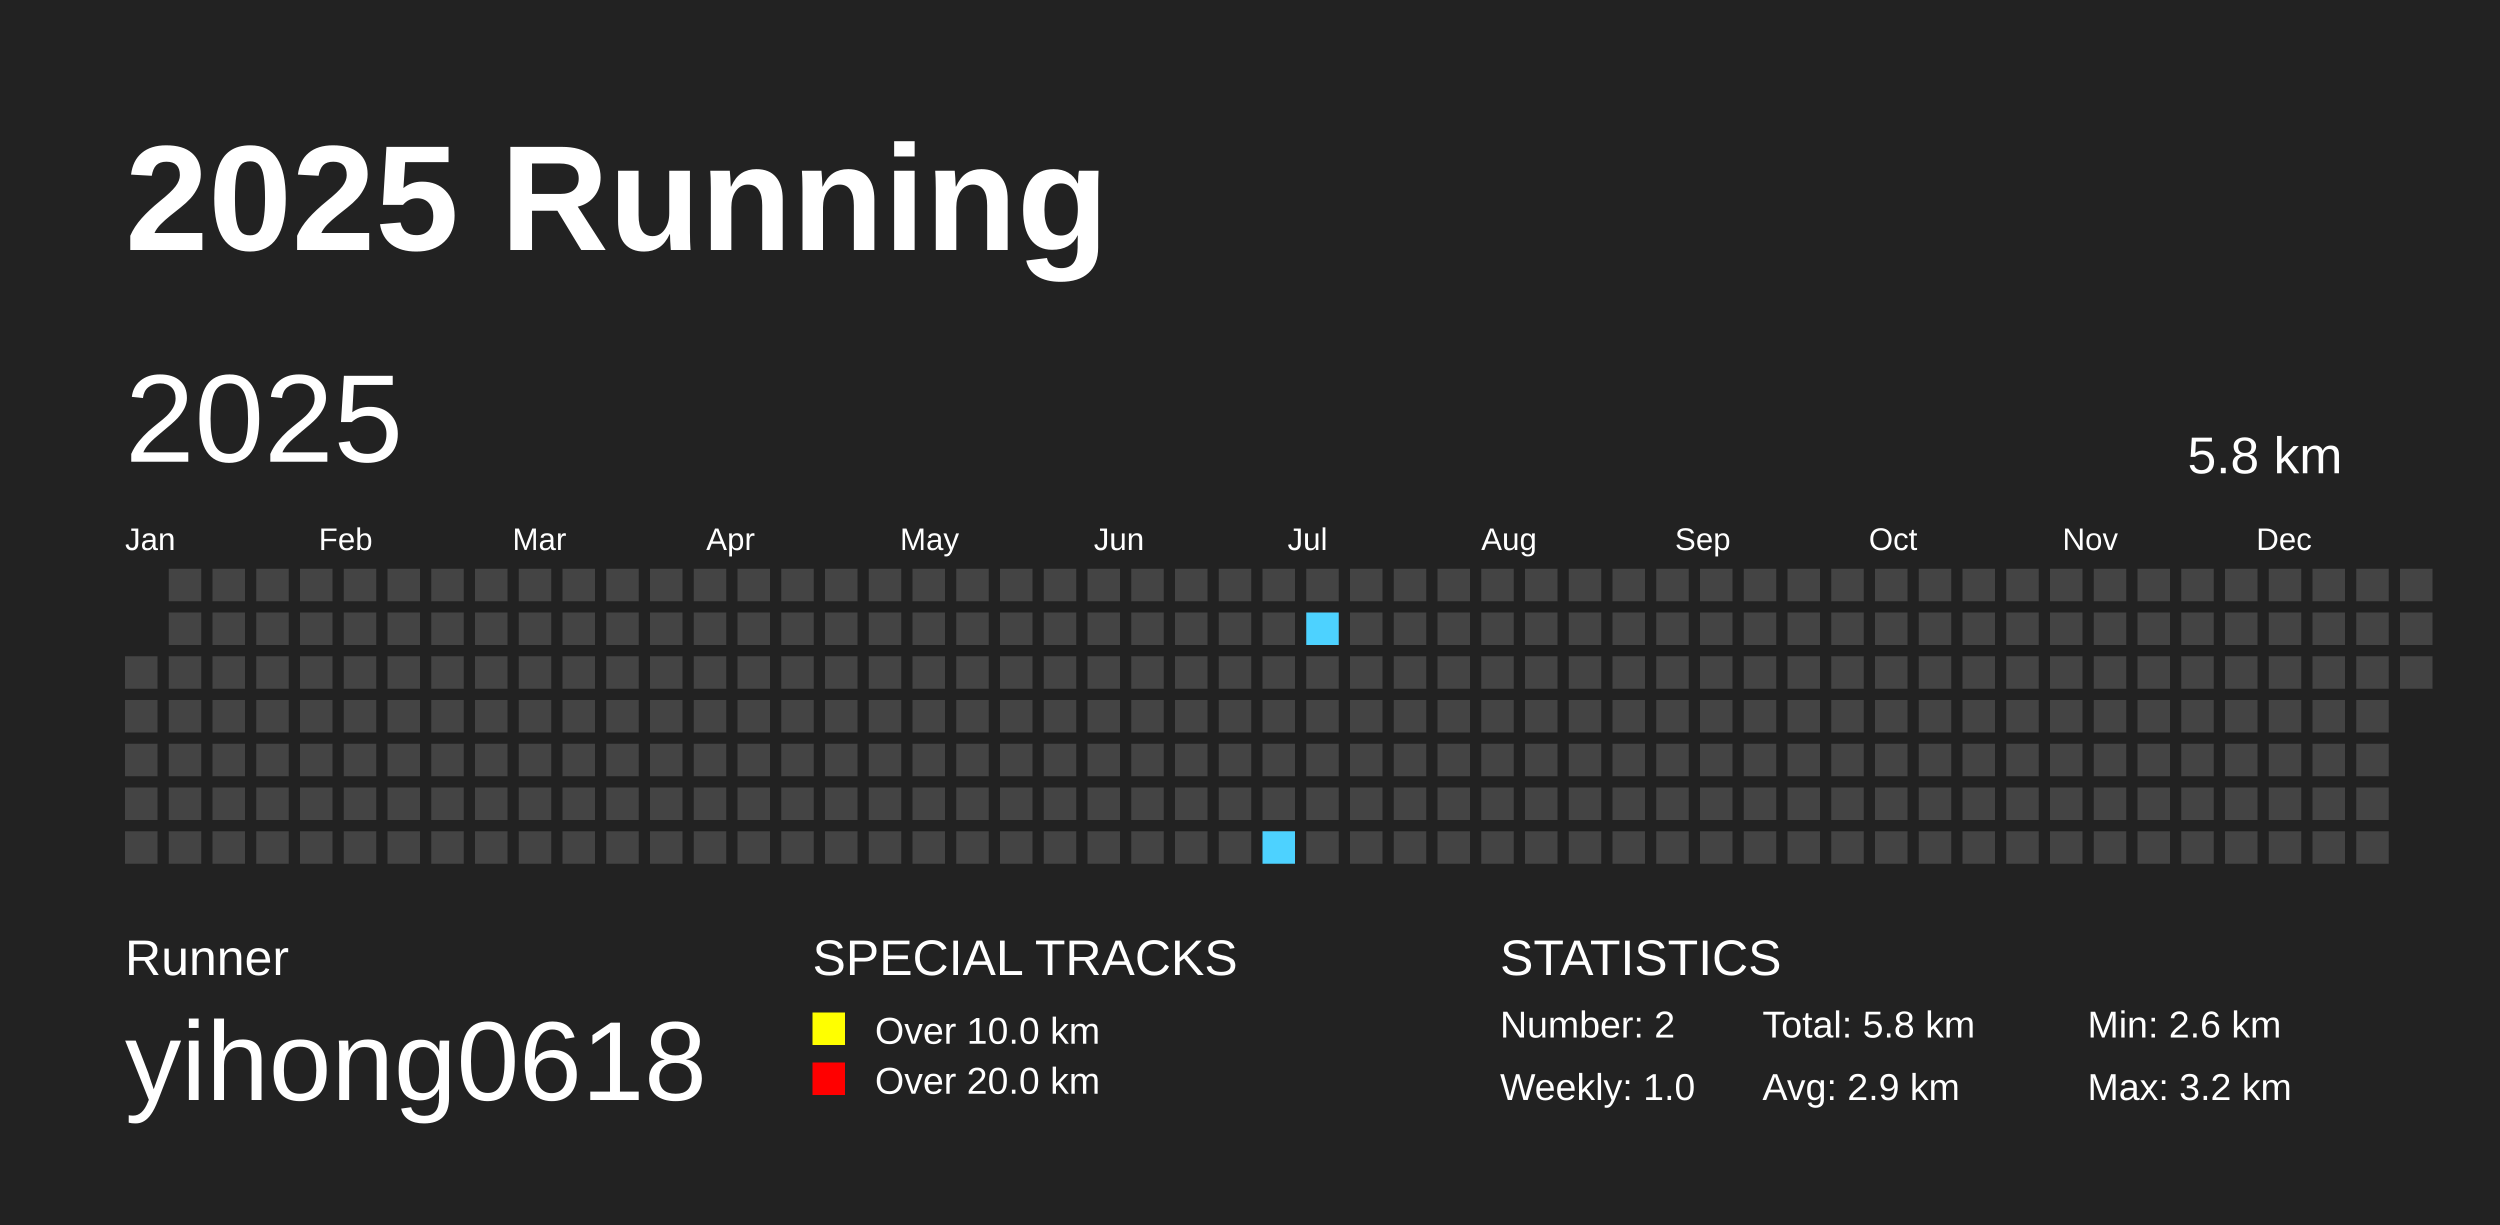
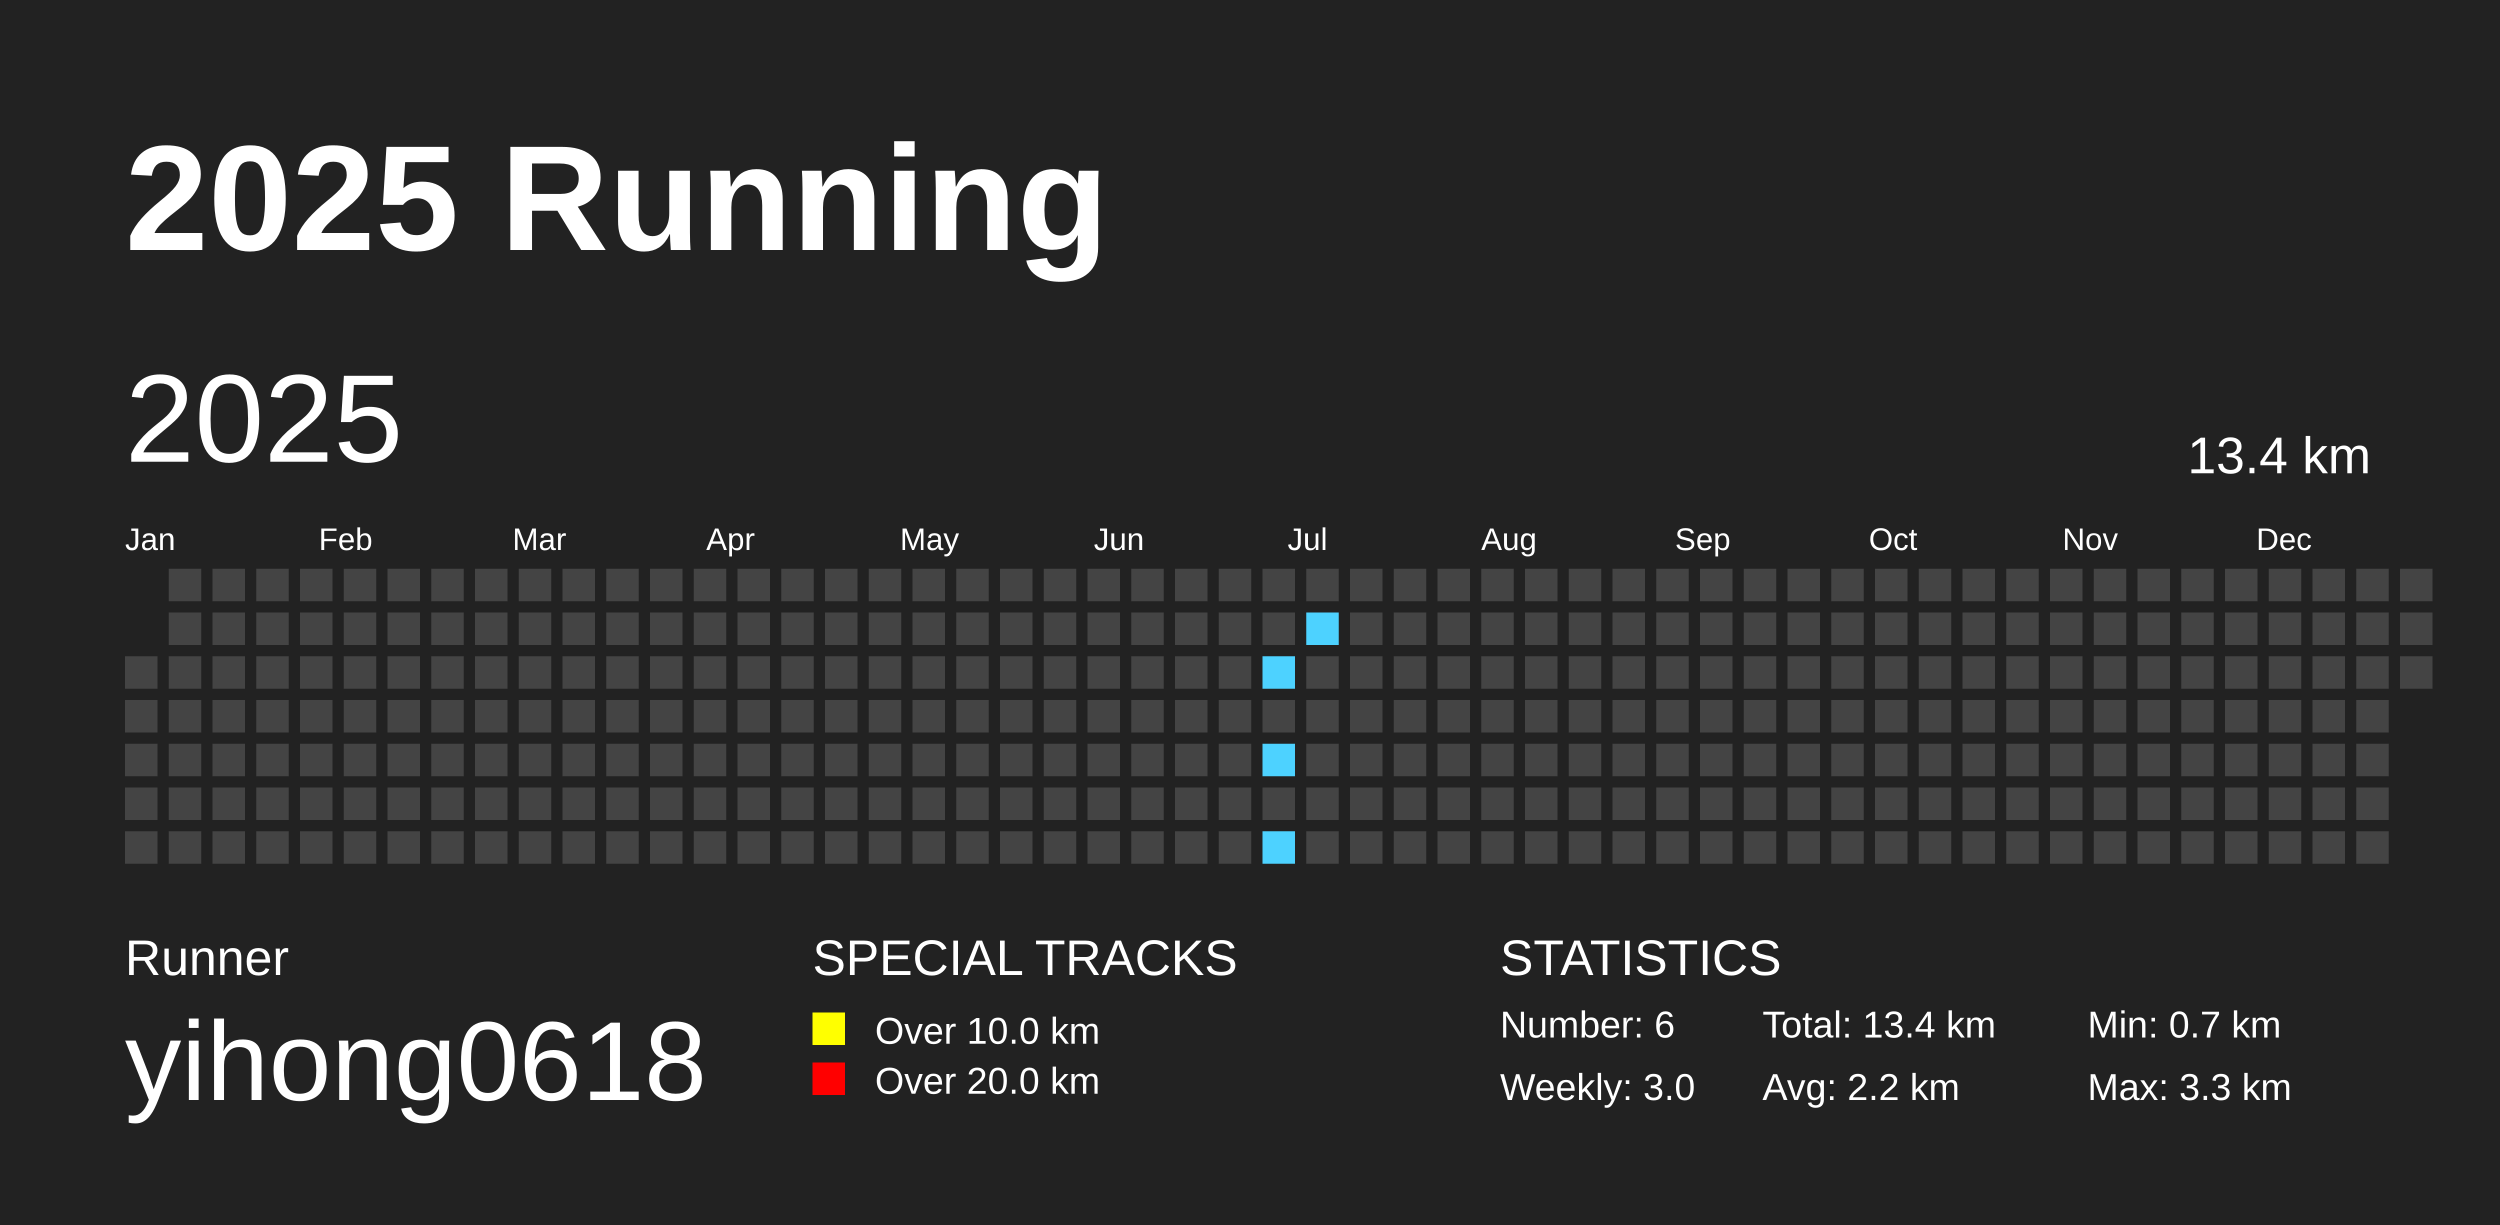
<svg xmlns="http://www.w3.org/2000/svg" baseProfile="full" height="98mm" version="1.1" viewBox="0,0,200,98" width="200mm">
  <defs />
  <rect fill="#222222" height="98" width="200" x="0" y="0" />
  <text fill="#FFFFFF" style="font-size:12px; font-family:Arial; font-weight:bold;" x="10" y="20">2025 Running</text>
  <text fill="#FFFFFF" style="font-size:4px; font-family:Arial" x="10" y="78">Runner</text>
  <text fill="#FFFFFF" style="font-size:9px; font-family:Arial" x="10" y="88">yihong0618</text>
  <text fill="#FFFFFF" style="font-size:4px; font-family:Arial" x="65" y="78">SPECIAL TRACKS</text>
  <rect fill="yellow" height="2.6" width="2.6" x="65" y="81" />
  <text fill="#FFFFFF" style="font-size:3px; font-family:Arial" x="70" y="83.5">Over 10.0 km</text>
  <rect fill="red" height="2.6" width="2.6" x="65" y="85" />
  <text fill="#FFFFFF" style="font-size:3px; font-family:Arial" x="70" y="87.5">Over 20.0 km</text>
  <text fill="#FFFFFF" style="font-size:4px; font-family:Arial" x="120" y="78">STATISTICS</text>
-   <text fill="#FFFFFF" style="font-size:3px; font-family:Arial" x="120" y="83">Number: 2</text>
-   <text fill="#FFFFFF" style="font-size:3px; font-family:Arial" x="120" y="88">Weekly: 1.0</text>
-   <text fill="#FFFFFF" style="font-size:3px; font-family:Arial" x="141" y="83">Total: 5.8 km</text>
-   <text fill="#FFFFFF" style="font-size:3px; font-family:Arial" x="141" y="88">Avg: 2.9 km</text>
-   <text fill="#FFFFFF" style="font-size:3px; font-family:Arial" x="167" y="83">Min: 2.6 km</text>
-   <text fill="#FFFFFF" style="font-size:3px; font-family:Arial" x="167" y="88">Max: 3.2 km</text>
+   <text fill="#FFFFFF" style="font-size:3px; font-family:Arial" x="120" y="83">Number: 6</text>
+   <text fill="#FFFFFF" style="font-size:3px; font-family:Arial" x="120" y="88">Weekly: 3.0</text>
+   <text fill="#FFFFFF" style="font-size:3px; font-family:Arial" x="141" y="83">Total: 13.4 km</text>
+   <text fill="#FFFFFF" style="font-size:3px; font-family:Arial" x="141" y="88">Avg: 2.2 km</text>
+   <text fill="#FFFFFF" style="font-size:3px; font-family:Arial" x="167" y="83">Min: 0.7 km</text>
+   <text fill="#FFFFFF" style="font-size:3px; font-family:Arial" x="167" y="88">Max: 3.3 km</text>
  <text dominant-baseline="hanging" fill="#FFFFFF" style="font-size:10.0px; font-family:Arial;" x="10" y="30">2025</text>
-   <text dominant-baseline="hanging" fill="#FFFFFF" style="font-size:4.125px; font-family:Arial;" x="175" y="35">5.8 km</text>
+   <text dominant-baseline="hanging" fill="#FFFFFF" style="font-size:4.125px; font-family:Arial;" x="175" y="35">13.4 km</text>
  <text fill="#FFFFFF" style="font-size:2.5px; font-family:Arial" x="10.0" y="44">Jan</text>
  <text fill="#FFFFFF" style="font-size:2.5px; font-family:Arial" x="25.5" y="44">Feb</text>
  <text fill="#FFFFFF" style="font-size:2.5px; font-family:Arial" x="41.0" y="44">Mar</text>
  <text fill="#FFFFFF" style="font-size:2.5px; font-family:Arial" x="56.5" y="44">Apr</text>
  <text fill="#FFFFFF" style="font-size:2.5px; font-family:Arial" x="72.0" y="44">May</text>
  <text fill="#FFFFFF" style="font-size:2.5px; font-family:Arial" x="87.5" y="44">Jun</text>
  <text fill="#FFFFFF" style="font-size:2.5px; font-family:Arial" x="103.0" y="44">Jul</text>
  <text fill="#FFFFFF" style="font-size:2.5px; font-family:Arial" x="118.5" y="44">Aug</text>
  <text fill="#FFFFFF" style="font-size:2.5px; font-family:Arial" x="134.0" y="44">Sep</text>
  <text fill="#FFFFFF" style="font-size:2.5px; font-family:Arial" x="149.5" y="44">Oct</text>
  <text fill="#FFFFFF" style="font-size:2.5px; font-family:Arial" x="165.0" y="44">Nov</text>
  <text fill="#FFFFFF" style="font-size:2.5px; font-family:Arial" x="180.5" y="44">Dec</text>
  <rect fill="#444444" height="2.6" width="2.6" x="10.0" y="52.5" />
  <rect fill="#444444" height="2.6" width="2.6" x="10.0" y="56.0" />
  <rect fill="#444444" height="2.6" width="2.6" x="10.0" y="59.5" />
  <rect fill="#444444" height="2.6" width="2.6" x="10.0" y="63.0" />
  <rect fill="#444444" height="2.6" width="2.6" x="10.0" y="66.5" />
  <rect fill="#444444" height="2.6" width="2.6" x="13.5" y="45.5" />
  <rect fill="#444444" height="2.6" width="2.6" x="13.5" y="49.0" />
  <rect fill="#444444" height="2.6" width="2.6" x="13.5" y="52.5" />
  <rect fill="#444444" height="2.6" width="2.6" x="13.5" y="56.0" />
  <rect fill="#444444" height="2.6" width="2.6" x="13.5" y="59.5" />
  <rect fill="#444444" height="2.6" width="2.6" x="13.5" y="63.0" />
  <rect fill="#444444" height="2.6" width="2.6" x="13.5" y="66.5" />
  <rect fill="#444444" height="2.6" width="2.6" x="17.0" y="45.5" />
  <rect fill="#444444" height="2.6" width="2.6" x="17.0" y="49.0" />
  <rect fill="#444444" height="2.6" width="2.6" x="17.0" y="52.5" />
  <rect fill="#444444" height="2.6" width="2.6" x="17.0" y="56.0" />
  <rect fill="#444444" height="2.6" width="2.6" x="17.0" y="59.5" />
  <rect fill="#444444" height="2.6" width="2.6" x="17.0" y="63.0" />
  <rect fill="#444444" height="2.6" width="2.6" x="17.0" y="66.5" />
  <rect fill="#444444" height="2.6" width="2.6" x="20.5" y="45.5" />
  <rect fill="#444444" height="2.6" width="2.6" x="20.5" y="49.0" />
  <rect fill="#444444" height="2.6" width="2.6" x="20.5" y="52.5" />
  <rect fill="#444444" height="2.6" width="2.6" x="20.5" y="56.0" />
  <rect fill="#444444" height="2.6" width="2.6" x="20.5" y="59.5" />
  <rect fill="#444444" height="2.6" width="2.6" x="20.5" y="63.0" />
  <rect fill="#444444" height="2.6" width="2.6" x="20.5" y="66.5" />
  <rect fill="#444444" height="2.6" width="2.6" x="24.0" y="45.5" />
  <rect fill="#444444" height="2.6" width="2.6" x="24.0" y="49.0" />
  <rect fill="#444444" height="2.6" width="2.6" x="24.0" y="52.5" />
  <rect fill="#444444" height="2.6" width="2.6" x="24.0" y="56.0" />
  <rect fill="#444444" height="2.6" width="2.6" x="24.0" y="59.5" />
  <rect fill="#444444" height="2.6" width="2.6" x="24.0" y="63.0" />
  <rect fill="#444444" height="2.6" width="2.6" x="24.0" y="66.5" />
  <rect fill="#444444" height="2.6" width="2.6" x="27.5" y="45.5" />
  <rect fill="#444444" height="2.6" width="2.6" x="27.5" y="49.0" />
  <rect fill="#444444" height="2.6" width="2.6" x="27.5" y="52.5" />
  <rect fill="#444444" height="2.6" width="2.6" x="27.5" y="56.0" />
  <rect fill="#444444" height="2.6" width="2.6" x="27.5" y="59.5" />
  <rect fill="#444444" height="2.6" width="2.6" x="27.5" y="63.0" />
  <rect fill="#444444" height="2.6" width="2.6" x="27.5" y="66.5" />
  <rect fill="#444444" height="2.6" width="2.6" x="31.0" y="45.5" />
  <rect fill="#444444" height="2.6" width="2.6" x="31.0" y="49.0" />
  <rect fill="#444444" height="2.6" width="2.6" x="31.0" y="52.5" />
  <rect fill="#444444" height="2.6" width="2.6" x="31.0" y="56.0" />
  <rect fill="#444444" height="2.6" width="2.6" x="31.0" y="59.5" />
  <rect fill="#444444" height="2.6" width="2.6" x="31.0" y="63.0" />
  <rect fill="#444444" height="2.6" width="2.6" x="31.0" y="66.5" />
  <rect fill="#444444" height="2.6" width="2.6" x="34.5" y="45.5" />
  <rect fill="#444444" height="2.6" width="2.6" x="34.5" y="49.0" />
  <rect fill="#444444" height="2.6" width="2.6" x="34.5" y="52.5" />
  <rect fill="#444444" height="2.6" width="2.6" x="34.5" y="56.0" />
  <rect fill="#444444" height="2.6" width="2.6" x="34.5" y="59.5" />
  <rect fill="#444444" height="2.6" width="2.6" x="34.5" y="63.0" />
  <rect fill="#444444" height="2.6" width="2.6" x="34.5" y="66.5" />
  <rect fill="#444444" height="2.6" width="2.6" x="38.0" y="45.5" />
  <rect fill="#444444" height="2.6" width="2.6" x="38.0" y="49.0" />
  <rect fill="#444444" height="2.6" width="2.6" x="38.0" y="52.5" />
  <rect fill="#444444" height="2.6" width="2.6" x="38.0" y="56.0" />
  <rect fill="#444444" height="2.6" width="2.6" x="38.0" y="59.5" />
  <rect fill="#444444" height="2.6" width="2.6" x="38.0" y="63.0" />
  <rect fill="#444444" height="2.6" width="2.6" x="38.0" y="66.5" />
  <rect fill="#444444" height="2.6" width="2.6" x="41.5" y="45.5" />
  <rect fill="#444444" height="2.6" width="2.6" x="41.5" y="49.0" />
  <rect fill="#444444" height="2.6" width="2.6" x="41.5" y="52.5" />
  <rect fill="#444444" height="2.6" width="2.6" x="41.5" y="56.0" />
  <rect fill="#444444" height="2.6" width="2.6" x="41.5" y="59.5" />
  <rect fill="#444444" height="2.6" width="2.6" x="41.5" y="63.0" />
  <rect fill="#444444" height="2.6" width="2.6" x="41.5" y="66.5" />
  <rect fill="#444444" height="2.6" width="2.6" x="45.0" y="45.5" />
  <rect fill="#444444" height="2.6" width="2.6" x="45.0" y="49.0" />
  <rect fill="#444444" height="2.6" width="2.6" x="45.0" y="52.5" />
  <rect fill="#444444" height="2.6" width="2.6" x="45.0" y="56.0" />
  <rect fill="#444444" height="2.6" width="2.6" x="45.0" y="59.5" />
  <rect fill="#444444" height="2.6" width="2.6" x="45.0" y="63.0" />
  <rect fill="#444444" height="2.6" width="2.6" x="45.0" y="66.5" />
  <rect fill="#444444" height="2.6" width="2.6" x="48.5" y="45.5" />
  <rect fill="#444444" height="2.6" width="2.6" x="48.5" y="49.0" />
  <rect fill="#444444" height="2.6" width="2.6" x="48.5" y="52.5" />
  <rect fill="#444444" height="2.6" width="2.6" x="48.5" y="56.0" />
  <rect fill="#444444" height="2.6" width="2.6" x="48.5" y="59.5" />
  <rect fill="#444444" height="2.6" width="2.6" x="48.5" y="63.0" />
  <rect fill="#444444" height="2.6" width="2.6" x="48.5" y="66.5" />
  <rect fill="#444444" height="2.6" width="2.6" x="52.0" y="45.5" />
  <rect fill="#444444" height="2.6" width="2.6" x="52.0" y="49.0" />
  <rect fill="#444444" height="2.6" width="2.6" x="52.0" y="52.5" />
  <rect fill="#444444" height="2.6" width="2.6" x="52.0" y="56.0" />
  <rect fill="#444444" height="2.6" width="2.6" x="52.0" y="59.5" />
  <rect fill="#444444" height="2.6" width="2.6" x="52.0" y="63.0" />
  <rect fill="#444444" height="2.6" width="2.6" x="52.0" y="66.5" />
  <rect fill="#444444" height="2.6" width="2.6" x="55.5" y="45.5" />
  <rect fill="#444444" height="2.6" width="2.6" x="55.5" y="49.0" />
  <rect fill="#444444" height="2.6" width="2.6" x="55.5" y="52.5" />
  <rect fill="#444444" height="2.6" width="2.6" x="55.5" y="56.0" />
  <rect fill="#444444" height="2.6" width="2.6" x="55.5" y="59.5" />
  <rect fill="#444444" height="2.6" width="2.6" x="55.5" y="63.0" />
  <rect fill="#444444" height="2.6" width="2.6" x="55.5" y="66.5" />
  <rect fill="#444444" height="2.6" width="2.6" x="59.0" y="45.5" />
  <rect fill="#444444" height="2.6" width="2.6" x="59.0" y="49.0" />
  <rect fill="#444444" height="2.6" width="2.6" x="59.0" y="52.5" />
  <rect fill="#444444" height="2.6" width="2.6" x="59.0" y="56.0" />
  <rect fill="#444444" height="2.6" width="2.6" x="59.0" y="59.5" />
  <rect fill="#444444" height="2.6" width="2.6" x="59.0" y="63.0" />
  <rect fill="#444444" height="2.6" width="2.6" x="59.0" y="66.5" />
  <rect fill="#444444" height="2.6" width="2.6" x="62.5" y="45.5" />
  <rect fill="#444444" height="2.6" width="2.6" x="62.5" y="49.0" />
  <rect fill="#444444" height="2.6" width="2.6" x="62.5" y="52.5" />
  <rect fill="#444444" height="2.6" width="2.6" x="62.5" y="56.0" />
  <rect fill="#444444" height="2.6" width="2.6" x="62.5" y="59.5" />
  <rect fill="#444444" height="2.6" width="2.6" x="62.5" y="63.0" />
  <rect fill="#444444" height="2.6" width="2.6" x="62.5" y="66.5" />
  <rect fill="#444444" height="2.6" width="2.6" x="66.0" y="45.5" />
  <rect fill="#444444" height="2.6" width="2.6" x="66.0" y="49.0" />
  <rect fill="#444444" height="2.6" width="2.6" x="66.0" y="52.5" />
  <rect fill="#444444" height="2.6" width="2.6" x="66.0" y="56.0" />
  <rect fill="#444444" height="2.6" width="2.6" x="66.0" y="59.5" />
  <rect fill="#444444" height="2.6" width="2.6" x="66.0" y="63.0" />
  <rect fill="#444444" height="2.6" width="2.6" x="66.0" y="66.5" />
  <rect fill="#444444" height="2.6" width="2.6" x="69.5" y="45.5" />
  <rect fill="#444444" height="2.6" width="2.6" x="69.5" y="49.0" />
  <rect fill="#444444" height="2.6" width="2.6" x="69.5" y="52.5" />
  <rect fill="#444444" height="2.6" width="2.6" x="69.5" y="56.0" />
  <rect fill="#444444" height="2.6" width="2.6" x="69.5" y="59.5" />
  <rect fill="#444444" height="2.6" width="2.6" x="69.5" y="63.0" />
  <rect fill="#444444" height="2.6" width="2.6" x="69.5" y="66.5" />
  <rect fill="#444444" height="2.6" width="2.6" x="73.0" y="45.5" />
  <rect fill="#444444" height="2.6" width="2.6" x="73.0" y="49.0" />
  <rect fill="#444444" height="2.6" width="2.6" x="73.0" y="52.5" />
  <rect fill="#444444" height="2.6" width="2.6" x="73.0" y="56.0" />
  <rect fill="#444444" height="2.6" width="2.6" x="73.0" y="59.5" />
  <rect fill="#444444" height="2.6" width="2.6" x="73.0" y="63.0" />
  <rect fill="#444444" height="2.6" width="2.6" x="73.0" y="66.5" />
  <rect fill="#444444" height="2.6" width="2.6" x="76.5" y="45.5" />
  <rect fill="#444444" height="2.6" width="2.6" x="76.5" y="49.0" />
  <rect fill="#444444" height="2.6" width="2.6" x="76.5" y="52.5" />
  <rect fill="#444444" height="2.6" width="2.6" x="76.5" y="56.0" />
  <rect fill="#444444" height="2.6" width="2.6" x="76.5" y="59.5" />
  <rect fill="#444444" height="2.6" width="2.6" x="76.5" y="63.0" />
  <rect fill="#444444" height="2.6" width="2.6" x="76.5" y="66.5" />
  <rect fill="#444444" height="2.6" width="2.6" x="80.0" y="45.5" />
  <rect fill="#444444" height="2.6" width="2.6" x="80.0" y="49.0" />
  <rect fill="#444444" height="2.6" width="2.6" x="80.0" y="52.5" />
  <rect fill="#444444" height="2.6" width="2.6" x="80.0" y="56.0" />
  <rect fill="#444444" height="2.6" width="2.6" x="80.0" y="59.5" />
  <rect fill="#444444" height="2.6" width="2.6" x="80.0" y="63.0" />
  <rect fill="#444444" height="2.6" width="2.6" x="80.0" y="66.5" />
  <rect fill="#444444" height="2.6" width="2.6" x="83.5" y="45.5" />
  <rect fill="#444444" height="2.6" width="2.6" x="83.5" y="49.0" />
  <rect fill="#444444" height="2.6" width="2.6" x="83.5" y="52.5" />
  <rect fill="#444444" height="2.6" width="2.6" x="83.5" y="56.0" />
  <rect fill="#444444" height="2.6" width="2.6" x="83.5" y="59.5" />
  <rect fill="#444444" height="2.6" width="2.6" x="83.5" y="63.0" />
  <rect fill="#444444" height="2.6" width="2.6" x="83.5" y="66.5" />
  <rect fill="#444444" height="2.6" width="2.6" x="87.0" y="45.5" />
  <rect fill="#444444" height="2.6" width="2.6" x="87.0" y="49.0" />
  <rect fill="#444444" height="2.6" width="2.6" x="87.0" y="52.5" />
  <rect fill="#444444" height="2.6" width="2.6" x="87.0" y="56.0" />
  <rect fill="#444444" height="2.6" width="2.6" x="87.0" y="59.5" />
  <rect fill="#444444" height="2.6" width="2.6" x="87.0" y="63.0" />
  <rect fill="#444444" height="2.6" width="2.6" x="87.0" y="66.5" />
  <rect fill="#444444" height="2.6" width="2.6" x="90.5" y="45.5" />
  <rect fill="#444444" height="2.6" width="2.6" x="90.5" y="49.0" />
  <rect fill="#444444" height="2.6" width="2.6" x="90.5" y="52.5" />
  <rect fill="#444444" height="2.6" width="2.6" x="90.5" y="56.0" />
  <rect fill="#444444" height="2.6" width="2.6" x="90.5" y="59.5" />
  <rect fill="#444444" height="2.6" width="2.6" x="90.5" y="63.0" />
  <rect fill="#444444" height="2.6" width="2.6" x="90.5" y="66.5" />
  <rect fill="#444444" height="2.6" width="2.6" x="94.0" y="45.5" />
  <rect fill="#444444" height="2.6" width="2.6" x="94.0" y="49.0" />
  <rect fill="#444444" height="2.6" width="2.6" x="94.0" y="52.5" />
  <rect fill="#444444" height="2.6" width="2.6" x="94.0" y="56.0" />
  <rect fill="#444444" height="2.6" width="2.6" x="94.0" y="59.5" />
  <rect fill="#444444" height="2.6" width="2.6" x="94.0" y="63.0" />
  <rect fill="#444444" height="2.6" width="2.6" x="94.0" y="66.5" />
  <rect fill="#444444" height="2.6" width="2.6" x="97.5" y="45.5" />
  <rect fill="#444444" height="2.6" width="2.6" x="97.5" y="49.0" />
  <rect fill="#444444" height="2.6" width="2.6" x="97.5" y="52.5" />
  <rect fill="#444444" height="2.6" width="2.6" x="97.5" y="56.0" />
  <rect fill="#444444" height="2.6" width="2.6" x="97.5" y="59.5" />
  <rect fill="#444444" height="2.6" width="2.6" x="97.5" y="63.0" />
  <rect fill="#444444" height="2.6" width="2.6" x="97.5" y="66.5" />
  <rect fill="#444444" height="2.6" width="2.6" x="101.0" y="45.5" />
  <rect fill="#444444" height="2.6" width="2.6" x="101.0" y="49.0" />
-   <rect fill="#444444" height="2.6" width="2.6" x="101.0" y="52.5" />
+   <rect fill="#4DD2FF" height="2.6" width="2.6" x="101.0" y="52.5" />
  <rect fill="#444444" height="2.6" width="2.6" x="101.0" y="56.0" />
-   <rect fill="#444444" height="2.6" width="2.6" x="101.0" y="59.5" />
+   <rect fill="#4DD2FF" height="2.6" width="2.6" x="101.0" y="59.5" />
  <rect fill="#444444" height="2.6" width="2.6" x="101.0" y="63.0" />
  <rect fill="#4DD2FF" height="2.6" width="2.6" x="101.0" y="66.5" />
  <rect fill="#444444" height="2.6" width="2.6" x="104.5" y="45.5" />
  <rect fill="#4DD2FF" height="2.6" width="2.6" x="104.5" y="49.0" />
  <rect fill="#444444" height="2.6" width="2.6" x="104.5" y="52.5" />
  <rect fill="#444444" height="2.6" width="2.6" x="104.5" y="56.0" />
  <rect fill="#444444" height="2.6" width="2.6" x="104.5" y="59.5" />
  <rect fill="#444444" height="2.6" width="2.6" x="104.5" y="63.0" />
  <rect fill="#444444" height="2.6" width="2.6" x="104.5" y="66.5" />
  <rect fill="#444444" height="2.6" width="2.6" x="108.0" y="45.5" />
  <rect fill="#444444" height="2.6" width="2.6" x="108.0" y="49.0" />
  <rect fill="#444444" height="2.6" width="2.6" x="108.0" y="52.5" />
  <rect fill="#444444" height="2.6" width="2.6" x="108.0" y="56.0" />
  <rect fill="#444444" height="2.6" width="2.6" x="108.0" y="59.5" />
  <rect fill="#444444" height="2.6" width="2.6" x="108.0" y="63.0" />
  <rect fill="#444444" height="2.6" width="2.6" x="108.0" y="66.5" />
  <rect fill="#444444" height="2.6" width="2.6" x="111.5" y="45.5" />
  <rect fill="#444444" height="2.6" width="2.6" x="111.5" y="49.0" />
  <rect fill="#444444" height="2.6" width="2.6" x="111.5" y="52.5" />
  <rect fill="#444444" height="2.6" width="2.6" x="111.5" y="56.0" />
  <rect fill="#444444" height="2.6" width="2.6" x="111.5" y="59.5" />
  <rect fill="#444444" height="2.6" width="2.6" x="111.5" y="63.0" />
  <rect fill="#444444" height="2.6" width="2.6" x="111.5" y="66.5" />
  <rect fill="#444444" height="2.6" width="2.6" x="115.0" y="45.5" />
  <rect fill="#444444" height="2.6" width="2.6" x="115.0" y="49.0" />
  <rect fill="#444444" height="2.6" width="2.6" x="115.0" y="52.5" />
  <rect fill="#444444" height="2.6" width="2.6" x="115.0" y="56.0" />
  <rect fill="#444444" height="2.6" width="2.6" x="115.0" y="59.5" />
  <rect fill="#444444" height="2.6" width="2.6" x="115.0" y="63.0" />
  <rect fill="#444444" height="2.6" width="2.6" x="115.0" y="66.5" />
  <rect fill="#444444" height="2.6" width="2.6" x="118.5" y="45.5" />
  <rect fill="#444444" height="2.6" width="2.6" x="118.5" y="49.0" />
  <rect fill="#444444" height="2.6" width="2.6" x="118.5" y="52.5" />
  <rect fill="#444444" height="2.6" width="2.6" x="118.5" y="56.0" />
  <rect fill="#444444" height="2.6" width="2.6" x="118.5" y="59.5" />
  <rect fill="#444444" height="2.6" width="2.6" x="118.5" y="63.0" />
  <rect fill="#444444" height="2.6" width="2.6" x="118.5" y="66.5" />
  <rect fill="#444444" height="2.6" width="2.6" x="122.0" y="45.5" />
  <rect fill="#444444" height="2.6" width="2.6" x="122.0" y="49.0" />
  <rect fill="#444444" height="2.6" width="2.6" x="122.0" y="52.5" />
  <rect fill="#444444" height="2.6" width="2.6" x="122.0" y="56.0" />
  <rect fill="#444444" height="2.6" width="2.6" x="122.0" y="59.5" />
  <rect fill="#444444" height="2.6" width="2.6" x="122.0" y="63.0" />
  <rect fill="#444444" height="2.6" width="2.6" x="122.0" y="66.5" />
  <rect fill="#444444" height="2.6" width="2.6" x="125.5" y="45.5" />
  <rect fill="#444444" height="2.6" width="2.6" x="125.5" y="49.0" />
  <rect fill="#444444" height="2.6" width="2.6" x="125.5" y="52.5" />
  <rect fill="#444444" height="2.6" width="2.6" x="125.5" y="56.0" />
  <rect fill="#444444" height="2.6" width="2.6" x="125.5" y="59.5" />
  <rect fill="#444444" height="2.6" width="2.6" x="125.5" y="63.0" />
  <rect fill="#444444" height="2.6" width="2.6" x="125.5" y="66.5" />
  <rect fill="#444444" height="2.6" width="2.6" x="129.0" y="45.5" />
  <rect fill="#444444" height="2.6" width="2.6" x="129.0" y="49.0" />
  <rect fill="#444444" height="2.6" width="2.6" x="129.0" y="52.5" />
  <rect fill="#444444" height="2.6" width="2.6" x="129.0" y="56.0" />
  <rect fill="#444444" height="2.6" width="2.6" x="129.0" y="59.5" />
  <rect fill="#444444" height="2.6" width="2.6" x="129.0" y="63.0" />
  <rect fill="#444444" height="2.6" width="2.6" x="129.0" y="66.5" />
  <rect fill="#444444" height="2.6" width="2.6" x="132.5" y="45.5" />
  <rect fill="#444444" height="2.6" width="2.6" x="132.5" y="49.0" />
  <rect fill="#444444" height="2.6" width="2.6" x="132.5" y="52.5" />
  <rect fill="#444444" height="2.6" width="2.6" x="132.5" y="56.0" />
  <rect fill="#444444" height="2.6" width="2.6" x="132.5" y="59.5" />
  <rect fill="#444444" height="2.6" width="2.6" x="132.5" y="63.0" />
  <rect fill="#444444" height="2.6" width="2.6" x="132.5" y="66.5" />
  <rect fill="#444444" height="2.6" width="2.6" x="136.0" y="45.5" />
  <rect fill="#444444" height="2.6" width="2.6" x="136.0" y="49.0" />
  <rect fill="#444444" height="2.6" width="2.6" x="136.0" y="52.5" />
  <rect fill="#444444" height="2.6" width="2.6" x="136.0" y="56.0" />
  <rect fill="#444444" height="2.6" width="2.6" x="136.0" y="59.5" />
  <rect fill="#444444" height="2.6" width="2.6" x="136.0" y="63.0" />
  <rect fill="#444444" height="2.6" width="2.6" x="136.0" y="66.5" />
  <rect fill="#444444" height="2.6" width="2.6" x="139.5" y="45.5" />
  <rect fill="#444444" height="2.6" width="2.6" x="139.5" y="49.0" />
  <rect fill="#444444" height="2.6" width="2.6" x="139.5" y="52.5" />
  <rect fill="#444444" height="2.6" width="2.6" x="139.5" y="56.0" />
  <rect fill="#444444" height="2.6" width="2.6" x="139.5" y="59.5" />
  <rect fill="#444444" height="2.6" width="2.6" x="139.5" y="63.0" />
  <rect fill="#444444" height="2.6" width="2.6" x="139.5" y="66.5" />
  <rect fill="#444444" height="2.6" width="2.6" x="143.0" y="45.5" />
  <rect fill="#444444" height="2.6" width="2.6" x="143.0" y="49.0" />
  <rect fill="#444444" height="2.6" width="2.6" x="143.0" y="52.5" />
  <rect fill="#444444" height="2.6" width="2.6" x="143.0" y="56.0" />
  <rect fill="#444444" height="2.6" width="2.6" x="143.0" y="59.5" />
  <rect fill="#444444" height="2.6" width="2.6" x="143.0" y="63.0" />
  <rect fill="#444444" height="2.6" width="2.6" x="143.0" y="66.5" />
  <rect fill="#444444" height="2.6" width="2.6" x="146.5" y="45.5" />
  <rect fill="#444444" height="2.6" width="2.6" x="146.5" y="49.0" />
  <rect fill="#444444" height="2.6" width="2.6" x="146.5" y="52.5" />
  <rect fill="#444444" height="2.6" width="2.6" x="146.5" y="56.0" />
  <rect fill="#444444" height="2.6" width="2.6" x="146.5" y="59.5" />
  <rect fill="#444444" height="2.6" width="2.6" x="146.5" y="63.0" />
  <rect fill="#444444" height="2.6" width="2.6" x="146.5" y="66.5" />
  <rect fill="#444444" height="2.6" width="2.6" x="150.0" y="45.5" />
  <rect fill="#444444" height="2.6" width="2.6" x="150.0" y="49.0" />
  <rect fill="#444444" height="2.6" width="2.6" x="150.0" y="52.5" />
  <rect fill="#444444" height="2.6" width="2.6" x="150.0" y="56.0" />
  <rect fill="#444444" height="2.6" width="2.6" x="150.0" y="59.5" />
  <rect fill="#444444" height="2.6" width="2.6" x="150.0" y="63.0" />
  <rect fill="#444444" height="2.6" width="2.6" x="150.0" y="66.5" />
  <rect fill="#444444" height="2.6" width="2.6" x="153.5" y="45.5" />
  <rect fill="#444444" height="2.6" width="2.6" x="153.5" y="49.0" />
  <rect fill="#444444" height="2.6" width="2.6" x="153.5" y="52.5" />
  <rect fill="#444444" height="2.6" width="2.6" x="153.5" y="56.0" />
  <rect fill="#444444" height="2.6" width="2.6" x="153.5" y="59.5" />
  <rect fill="#444444" height="2.6" width="2.6" x="153.5" y="63.0" />
  <rect fill="#444444" height="2.6" width="2.6" x="153.5" y="66.5" />
  <rect fill="#444444" height="2.6" width="2.6" x="157.0" y="45.5" />
  <rect fill="#444444" height="2.6" width="2.6" x="157.0" y="49.0" />
  <rect fill="#444444" height="2.6" width="2.6" x="157.0" y="52.5" />
  <rect fill="#444444" height="2.6" width="2.6" x="157.0" y="56.0" />
  <rect fill="#444444" height="2.6" width="2.6" x="157.0" y="59.5" />
  <rect fill="#444444" height="2.6" width="2.6" x="157.0" y="63.0" />
  <rect fill="#444444" height="2.6" width="2.6" x="157.0" y="66.5" />
  <rect fill="#444444" height="2.6" width="2.6" x="160.5" y="45.5" />
  <rect fill="#444444" height="2.6" width="2.6" x="160.5" y="49.0" />
  <rect fill="#444444" height="2.6" width="2.6" x="160.5" y="52.5" />
  <rect fill="#444444" height="2.6" width="2.6" x="160.5" y="56.0" />
  <rect fill="#444444" height="2.6" width="2.6" x="160.5" y="59.5" />
  <rect fill="#444444" height="2.6" width="2.6" x="160.5" y="63.0" />
  <rect fill="#444444" height="2.6" width="2.6" x="160.5" y="66.5" />
  <rect fill="#444444" height="2.6" width="2.6" x="164.0" y="45.5" />
  <rect fill="#444444" height="2.6" width="2.6" x="164.0" y="49.0" />
  <rect fill="#444444" height="2.6" width="2.6" x="164.0" y="52.5" />
  <rect fill="#444444" height="2.6" width="2.6" x="164.0" y="56.0" />
  <rect fill="#444444" height="2.6" width="2.6" x="164.0" y="59.5" />
  <rect fill="#444444" height="2.6" width="2.6" x="164.0" y="63.0" />
  <rect fill="#444444" height="2.6" width="2.6" x="164.0" y="66.5" />
  <rect fill="#444444" height="2.6" width="2.6" x="167.5" y="45.5" />
  <rect fill="#444444" height="2.6" width="2.6" x="167.5" y="49.0" />
  <rect fill="#444444" height="2.6" width="2.6" x="167.5" y="52.5" />
  <rect fill="#444444" height="2.6" width="2.6" x="167.5" y="56.0" />
  <rect fill="#444444" height="2.6" width="2.6" x="167.5" y="59.5" />
  <rect fill="#444444" height="2.6" width="2.6" x="167.5" y="63.0" />
  <rect fill="#444444" height="2.6" width="2.6" x="167.5" y="66.5" />
  <rect fill="#444444" height="2.6" width="2.6" x="171.0" y="45.5" />
  <rect fill="#444444" height="2.6" width="2.6" x="171.0" y="49.0" />
  <rect fill="#444444" height="2.6" width="2.6" x="171.0" y="52.5" />
  <rect fill="#444444" height="2.6" width="2.6" x="171.0" y="56.0" />
  <rect fill="#444444" height="2.6" width="2.6" x="171.0" y="59.5" />
  <rect fill="#444444" height="2.6" width="2.6" x="171.0" y="63.0" />
  <rect fill="#444444" height="2.6" width="2.6" x="171.0" y="66.5" />
  <rect fill="#444444" height="2.6" width="2.6" x="174.5" y="45.5" />
  <rect fill="#444444" height="2.6" width="2.6" x="174.5" y="49.0" />
  <rect fill="#444444" height="2.6" width="2.6" x="174.5" y="52.5" />
  <rect fill="#444444" height="2.6" width="2.6" x="174.5" y="56.0" />
  <rect fill="#444444" height="2.6" width="2.6" x="174.5" y="59.5" />
  <rect fill="#444444" height="2.6" width="2.6" x="174.5" y="63.0" />
  <rect fill="#444444" height="2.6" width="2.6" x="174.5" y="66.5" />
  <rect fill="#444444" height="2.6" width="2.6" x="178.0" y="45.5" />
  <rect fill="#444444" height="2.6" width="2.6" x="178.0" y="49.0" />
  <rect fill="#444444" height="2.6" width="2.6" x="178.0" y="52.5" />
  <rect fill="#444444" height="2.6" width="2.6" x="178.0" y="56.0" />
  <rect fill="#444444" height="2.6" width="2.6" x="178.0" y="59.5" />
  <rect fill="#444444" height="2.6" width="2.6" x="178.0" y="63.0" />
  <rect fill="#444444" height="2.6" width="2.6" x="178.0" y="66.5" />
  <rect fill="#444444" height="2.6" width="2.6" x="181.5" y="45.5" />
  <rect fill="#444444" height="2.6" width="2.6" x="181.5" y="49.0" />
  <rect fill="#444444" height="2.6" width="2.6" x="181.5" y="52.5" />
  <rect fill="#444444" height="2.6" width="2.6" x="181.5" y="56.0" />
  <rect fill="#444444" height="2.6" width="2.6" x="181.5" y="59.5" />
  <rect fill="#444444" height="2.6" width="2.6" x="181.5" y="63.0" />
  <rect fill="#444444" height="2.6" width="2.6" x="181.5" y="66.5" />
  <rect fill="#444444" height="2.6" width="2.6" x="185.0" y="45.5" />
  <rect fill="#444444" height="2.6" width="2.6" x="185.0" y="49.0" />
  <rect fill="#444444" height="2.6" width="2.6" x="185.0" y="52.5" />
  <rect fill="#444444" height="2.6" width="2.6" x="185.0" y="56.0" />
  <rect fill="#444444" height="2.6" width="2.6" x="185.0" y="59.5" />
  <rect fill="#444444" height="2.6" width="2.6" x="185.0" y="63.0" />
  <rect fill="#444444" height="2.6" width="2.6" x="185.0" y="66.5" />
  <rect fill="#444444" height="2.6" width="2.6" x="188.5" y="45.5" />
  <rect fill="#444444" height="2.6" width="2.6" x="188.5" y="49.0" />
  <rect fill="#444444" height="2.6" width="2.6" x="188.5" y="52.5" />
  <rect fill="#444444" height="2.6" width="2.6" x="188.5" y="56.0" />
  <rect fill="#444444" height="2.6" width="2.6" x="188.5" y="59.5" />
  <rect fill="#444444" height="2.6" width="2.6" x="188.5" y="63.0" />
  <rect fill="#444444" height="2.6" width="2.6" x="188.5" y="66.5" />
  <rect fill="#444444" height="2.6" width="2.6" x="192.0" y="45.5" />
  <rect fill="#444444" height="2.6" width="2.6" x="192.0" y="49.0" />
  <rect fill="#444444" height="2.6" width="2.6" x="192.0" y="52.5" />
</svg>
